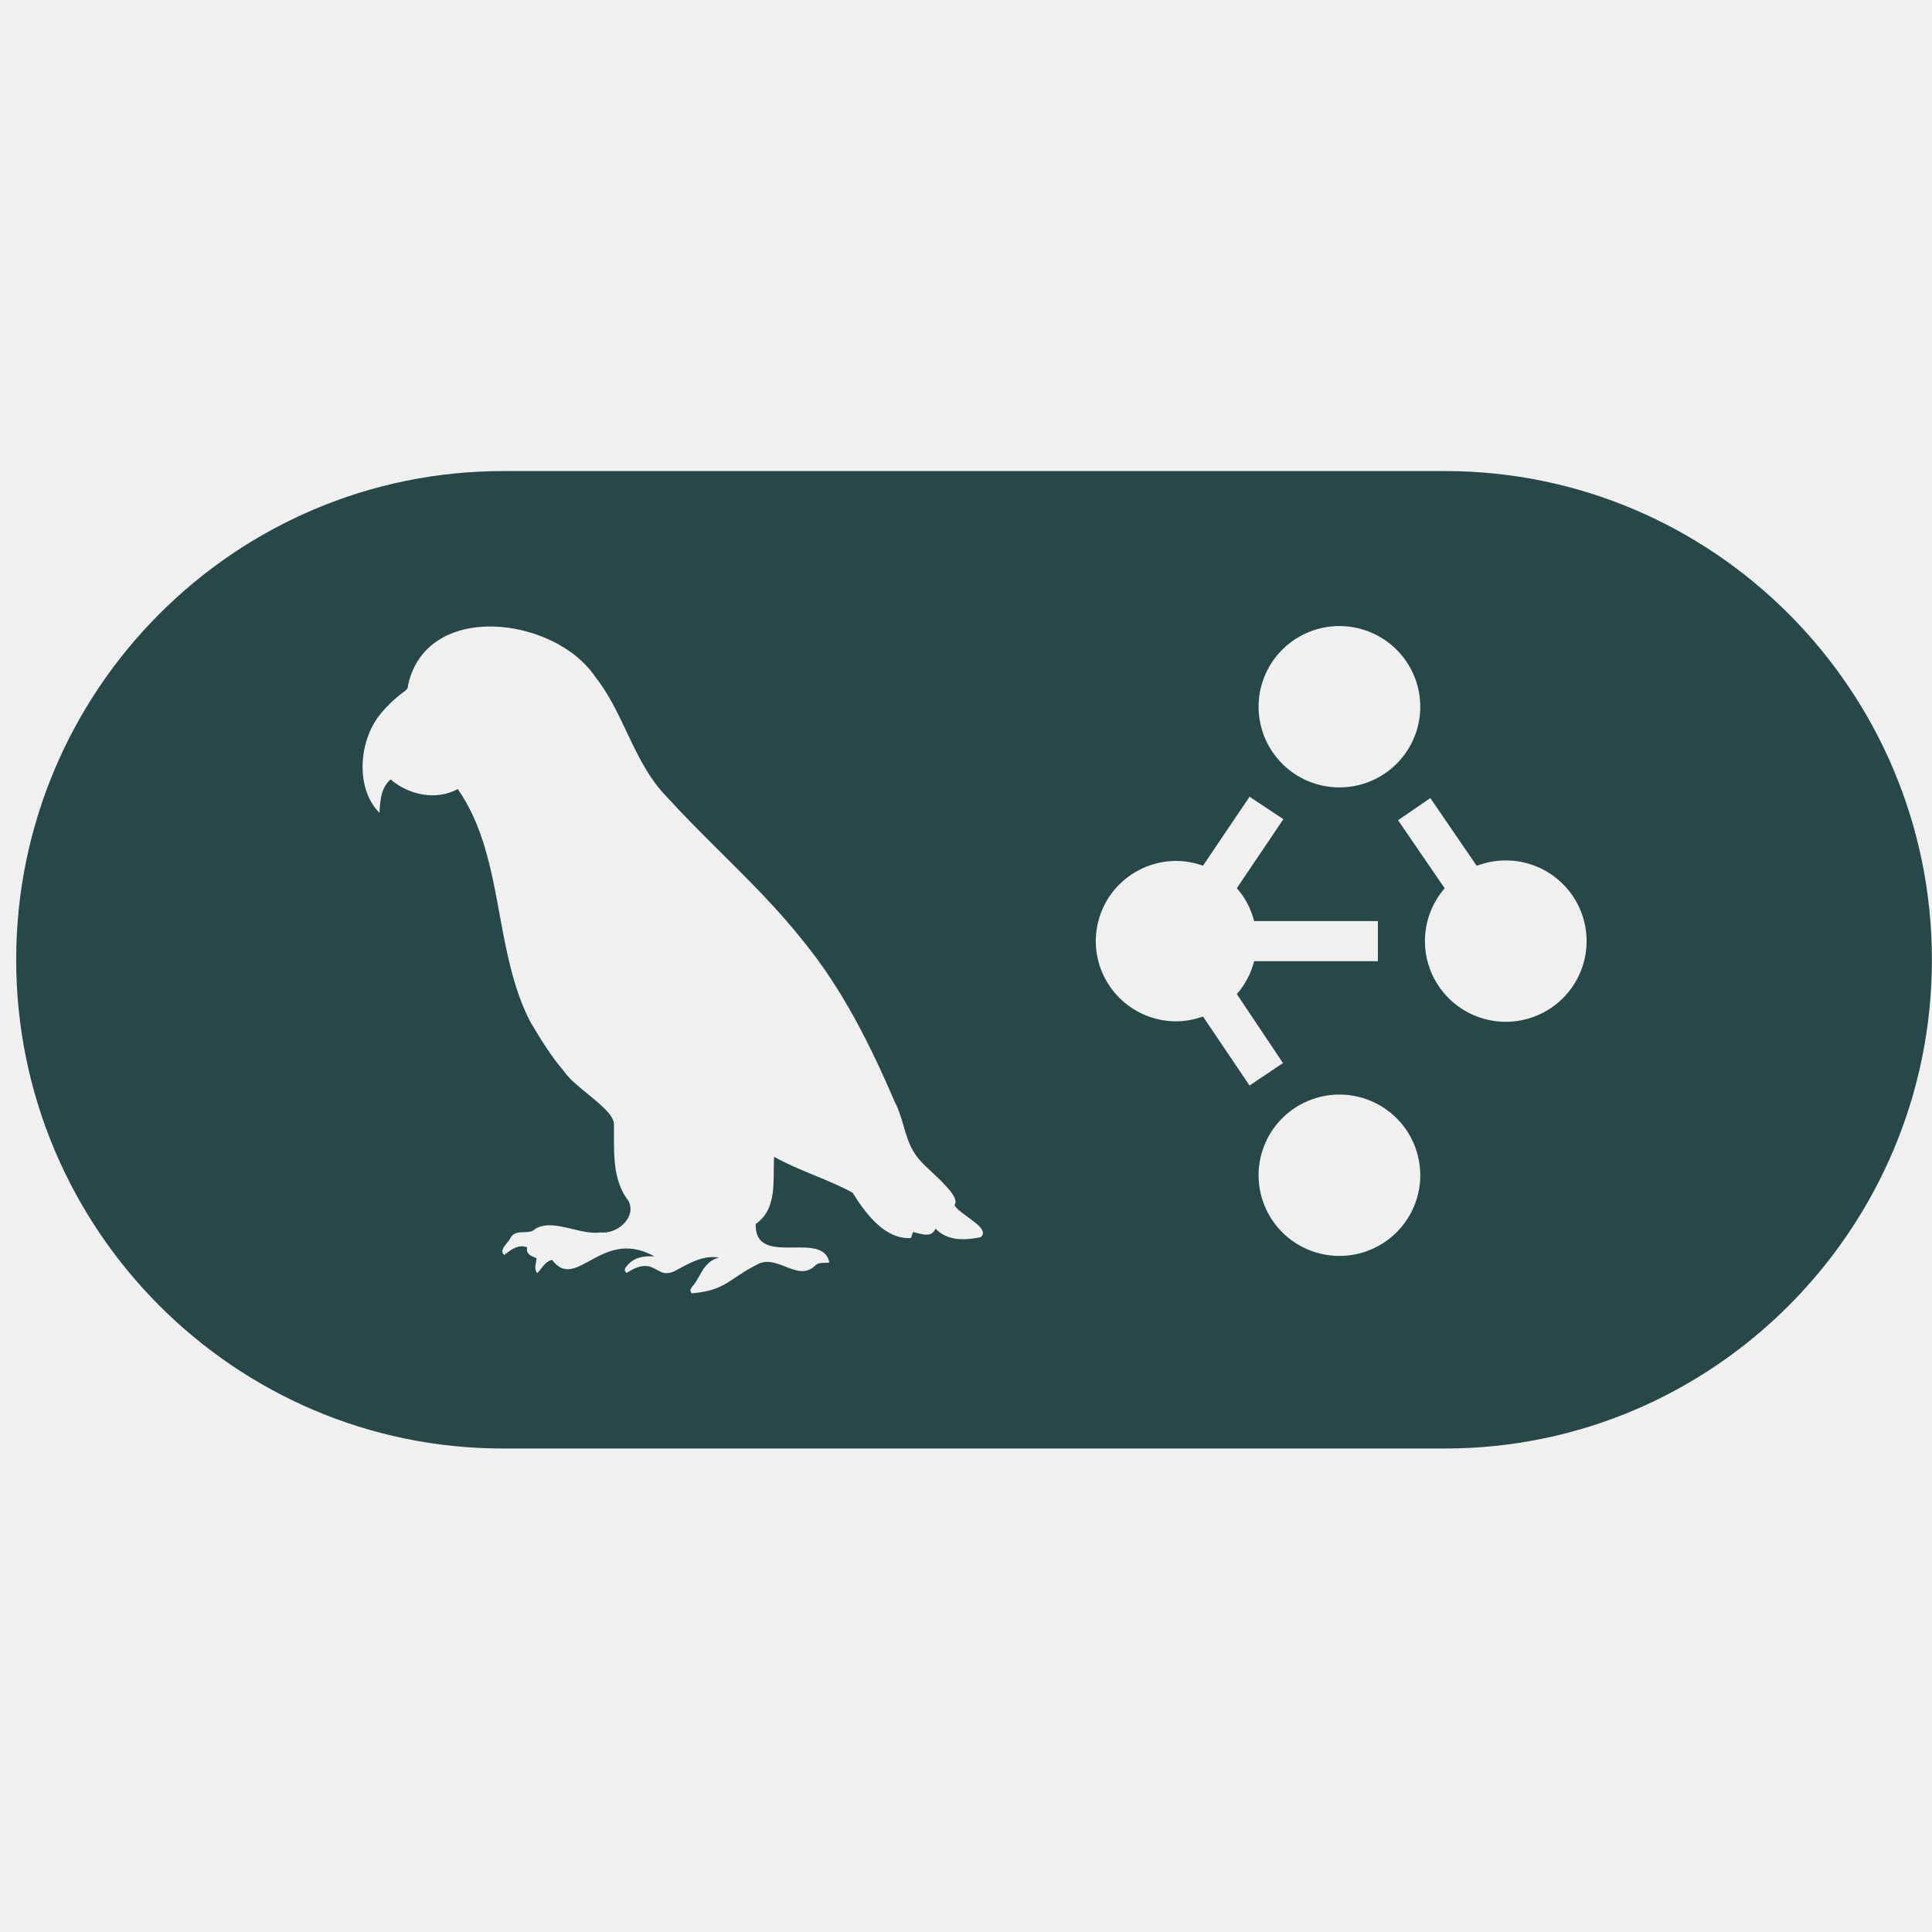
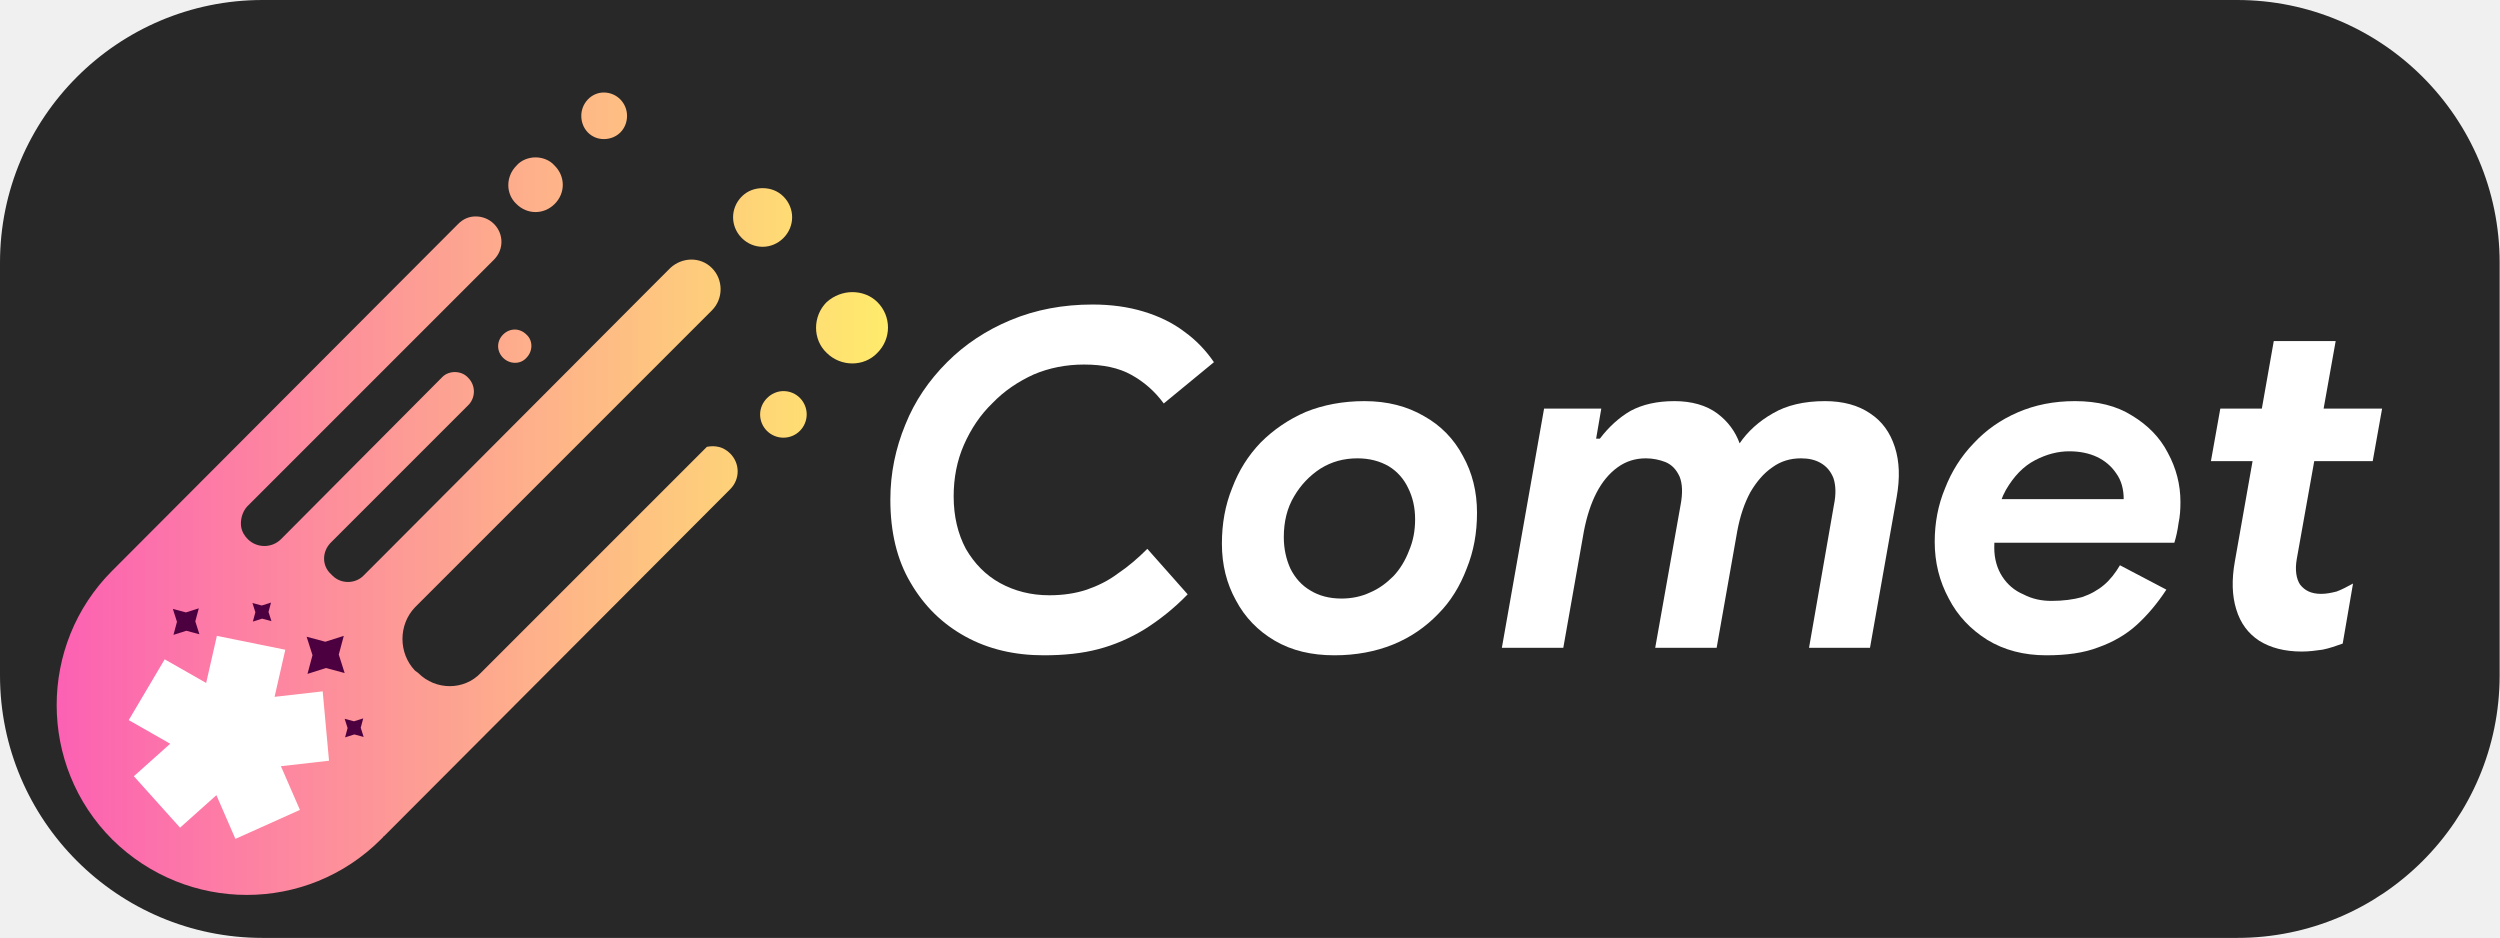
- <svg xmlns="http://www.w3.org/2000/svg" fill="none" aria-hidden="true" role="img" class="iconify iconify--logos" width="32" height="32" preserveAspectRatio="xMidYMid meet" viewBox="0 0 98 51">
-   <path fillRule="evenodd" clipRule="evenodd" d="M25.514 0.395H73.301C86.918 0.395 97.995 11.515 97.995 25.185C97.995 38.854 86.918 49.975 73.301 49.975H25.514C11.898 49.975 0.821 38.854 0.821 25.185C0.821 11.515 11.898 0.395 25.514 0.395ZM47.454 38.823C48.054 39.454 48.942 39.423 49.729 39.259L49.737 39.263C50.102 38.966 49.583 38.59 49.087 38.23C48.79 38.015 48.501 37.805 48.416 37.623C48.691 37.288 47.879 36.528 47.248 35.936C46.982 35.688 46.749 35.469 46.64 35.324C46.191 34.834 46.01 34.216 45.828 33.595C45.708 33.183 45.587 32.769 45.386 32.389C44.152 29.522 42.738 26.677 40.755 24.25C39.481 22.636 38.027 21.191 36.572 19.746C35.635 18.814 34.697 17.882 33.807 16.904C32.891 15.959 32.34 14.793 31.787 13.626C31.325 12.649 30.862 11.67 30.184 10.818C28.132 7.779 21.651 6.949 20.7 11.243C20.704 11.375 20.661 11.461 20.544 11.547C20.019 11.932 19.551 12.369 19.158 12.899C18.196 14.243 18.048 16.523 19.247 17.73C19.249 17.705 19.251 17.679 19.253 17.653C19.293 17.043 19.33 16.473 19.812 16.035C20.739 16.834 22.145 17.119 23.22 16.523C24.516 18.383 24.929 20.631 25.343 22.887C25.689 24.767 26.035 26.651 26.893 28.321C26.911 28.351 26.929 28.381 26.946 28.41C27.451 29.251 27.964 30.105 28.611 30.839C28.846 31.203 29.329 31.597 29.81 31.989C30.446 32.508 31.081 33.025 31.142 33.473C31.145 33.668 31.145 33.865 31.144 34.064C31.139 35.239 31.133 36.457 31.886 37.424C32.303 38.27 31.283 39.119 30.461 39.014C30.01 39.076 29.518 38.957 29.029 38.84C28.36 38.678 27.698 38.518 27.158 38.827C27.006 38.991 26.789 38.996 26.57 39.002C26.311 39.009 26.05 39.016 25.896 39.286C25.864 39.367 25.79 39.458 25.713 39.552C25.544 39.759 25.361 39.984 25.581 40.155C25.6 40.141 25.62 40.126 25.639 40.111C25.972 39.857 26.288 39.615 26.737 39.766C26.678 40.097 26.892 40.186 27.106 40.275C27.143 40.291 27.18 40.306 27.216 40.323C27.214 40.4 27.199 40.478 27.184 40.555C27.148 40.739 27.113 40.92 27.255 41.079C27.323 41.01 27.383 40.932 27.443 40.855C27.59 40.665 27.738 40.474 28.003 40.405C28.587 41.185 29.175 40.861 29.913 40.454C30.746 39.996 31.769 39.432 33.191 40.229C32.646 40.202 32.159 40.268 31.793 40.72C31.703 40.822 31.625 40.939 31.785 41.071C32.627 40.526 32.977 40.722 33.306 40.906C33.544 41.039 33.772 41.167 34.165 41.005C34.258 40.956 34.351 40.906 34.444 40.856C35.076 40.515 35.717 40.169 36.467 40.288C35.907 40.45 35.707 40.805 35.49 41.193C35.382 41.385 35.27 41.584 35.108 41.773C35.022 41.858 34.983 41.959 35.08 42.104C36.254 42.006 36.697 41.709 37.296 41.306C37.582 41.114 37.903 40.899 38.356 40.67C38.857 40.361 39.357 40.559 39.843 40.75C40.369 40.957 40.877 41.157 41.347 40.697C41.496 40.557 41.682 40.555 41.867 40.554C41.935 40.553 42.002 40.552 42.068 40.545C41.922 39.761 41.096 39.77 40.258 39.779C39.289 39.79 38.303 39.801 38.333 38.585C39.233 37.97 39.241 36.902 39.249 35.893C39.251 35.649 39.253 35.409 39.267 35.179C39.93 35.549 40.63 35.838 41.326 36.125C41.981 36.395 42.632 36.663 43.244 36.995C43.883 38.024 44.88 39.388 46.208 39.298C46.243 39.193 46.274 39.103 46.313 38.998C46.39 39.011 46.471 39.032 46.553 39.053C46.901 39.141 47.275 39.236 47.454 38.823ZM73.48 27.131C74.249 27.899 75.292 28.33 76.38 28.33C77.467 28.33 78.51 27.899 79.279 27.131C80.048 26.364 80.48 25.323 80.48 24.238C80.48 23.152 80.048 22.111 79.279 21.344C78.51 20.576 77.467 20.145 76.38 20.145C75.871 20.145 75.372 20.239 74.906 20.418L72.553 16.982L70.915 18.105L73.28 21.558C72.636 22.299 72.279 23.25 72.279 24.238C72.279 25.323 72.711 26.364 73.48 27.131ZM66.121 16.016C66.697 16.3 67.331 16.446 67.973 16.441C68.849 16.434 69.7 16.148 70.401 15.623C71.102 15.099 71.617 14.364 71.869 13.527C72.121 12.689 72.098 11.793 71.802 10.97C71.507 10.146 70.956 9.439 70.228 8.951C69.696 8.594 69.086 8.367 68.449 8.287C67.811 8.208 67.165 8.279 66.56 8.495C65.955 8.711 65.41 9.066 64.968 9.53C64.526 9.995 64.199 10.557 64.014 11.171C63.829 11.784 63.792 12.433 63.904 13.064C64.016 13.695 64.275 14.291 64.66 14.803C65.046 15.316 65.546 15.732 66.121 16.016ZM66.121 39.781C66.697 40.066 67.331 40.211 67.973 40.206C68.849 40.2 69.7 39.913 70.401 39.389C71.102 38.864 71.617 38.129 71.869 37.292C72.121 36.454 72.098 35.558 71.802 34.735C71.507 33.912 70.956 33.205 70.228 32.717C69.696 32.359 69.086 32.132 68.449 32.053C67.811 31.973 67.165 32.044 66.56 32.26C65.955 32.476 65.41 32.831 64.968 33.296C64.526 33.76 64.199 34.322 64.014 34.936C63.829 35.55 63.792 36.198 63.904 36.829C64.016 37.46 64.275 38.056 64.66 38.569C65.046 39.081 65.546 39.497 66.121 39.781ZM69.893 25.256V23.221H63.617C63.459 22.604 63.158 22.032 62.738 21.552L65.099 18.052L63.382 16.913L61.021 20.413C60.588 20.256 60.132 20.174 59.671 20.169C58.587 20.169 57.547 20.597 56.78 21.361C56.013 22.124 55.583 23.159 55.583 24.238C55.583 25.317 56.013 26.352 56.78 27.116C57.547 27.879 58.587 28.308 59.671 28.308C60.132 28.302 60.588 28.22 61.021 28.063L63.382 31.563L65.079 30.424L62.738 26.924C63.158 26.444 63.459 25.872 63.617 25.256H69.893Z" fill="#264849" />
+ <svg xmlns="http://www.w3.org/2000/svg" width="100%" height="100%" viewBox="0 0 5331 2000" version="1.1" xml:space="preserve" style="fill-rule:evenodd;clip-rule:evenodd;stroke-linejoin:round;stroke-miterlimit:2;">
+   <g transform="matrix(1,0,0,1,-2109.734,0)">
+     <g id="Artboard3" transform="matrix(2.665115,0,0,1,-3353.751,0)">
+       <rect x="2050" y="0" width="2000" height="2000" style="fill:none;" />
+       <clipPath id="_clip1">
+         <rect x="2050" y="0" width="2000" height="2000" />
+       </clipPath>
+       <g clip-path="url(#_clip1)">
+         <path d="M4050,560L4050,1440C4050,1749.072 3955.847,2000 3839.878,2000L2260.122,2000C2144.153,2000 2050,1749.072 2050,1440L2050,560C2050,250.928 2144.153,0 2260.122,0L3839.878,0C3955.847,0 4050,250.928 4050,560Z" style="fill:rgb(40,40,40);" />
+         <g>
+           <g transform="matrix(665.4868,0,0,-1773.599,2095.177,1092.921)">
+             <path d="M0.658,0.505C0.643,0.505 0.631,0.492 0.631,0.477C0.631,0.461 0.643,0.449 0.658,0.449C0.674,0.449 0.686,0.461 0.686,0.477C0.686,0.492 0.674,0.505 0.658,0.505L0.658,0.505ZM0.553,0.417C0.54,0.404 0.54,0.383 0.553,0.371C0.566,0.358 0.586,0.358 0.599,0.371C0.612,0.384 0.612,0.404 0.599,0.417C0.593,0.424 0.584,0.427 0.576,0.427C0.568,0.427 0.559,0.424 0.553,0.417ZM0.824,0.38C0.81,0.366 0.81,0.344 0.824,0.33C0.838,0.316 0.86,0.316 0.874,0.33C0.888,0.344 0.888,0.366 0.874,0.38C0.867,0.387 0.858,0.39 0.849,0.39C0.84,0.39 0.831,0.387 0.824,0.38ZM0.483,0.347L0.067,-0.07C0.067,-0.07 0.067,-0.07 0.067,-0.07C-0.022,-0.159 -0.022,-0.304 0.067,-0.393C0.157,-0.482 0.301,-0.482 0.39,-0.393C0.391,-0.392 0.392,-0.391 0.393,-0.39C0.393,-0.389 0.394,-0.389 0.394,-0.389L0.81,0.028C0.822,0.04 0.822,0.059 0.81,0.071C0.802,0.079 0.792,0.081 0.782,0.079L0.51,-0.193C0.49,-0.214 0.456,-0.214 0.435,-0.193L0.431,-0.19C0.411,-0.169 0.411,-0.135 0.431,-0.114L0.44,-0.105L0.788,0.243C0.802,0.257 0.802,0.28 0.788,0.294C0.774,0.308 0.752,0.307 0.738,0.294L0.719,0.275C0.719,0.275 0.719,0.275 0.719,0.275L0.39,-0.055L0.369,-0.076C0.359,-0.086 0.342,-0.086 0.332,-0.076L0.33,-0.074C0.319,-0.064 0.319,-0.047 0.33,-0.036L0.35,-0.016L0.35,-0.016L0.496,0.13C0.504,0.139 0.504,0.153 0.495,0.162C0.487,0.171 0.472,0.171 0.464,0.163L0.27,-0.032C0.259,-0.043 0.241,-0.043 0.23,-0.032C0.226,-0.028 0.223,-0.023 0.222,-0.017C0.221,-0.009 0.223,0 0.229,0.007L0.526,0.304C0.538,0.316 0.538,0.335 0.526,0.347C0.52,0.353 0.512,0.356 0.504,0.356C0.496,0.356 0.489,0.353 0.483,0.347ZM0.926,0.253C0.909,0.236 0.909,0.208 0.926,0.192C0.943,0.175 0.971,0.175 0.987,0.192C1.004,0.209 1.004,0.236 0.987,0.253C0.979,0.261 0.968,0.265 0.957,0.265C0.946,0.265 0.935,0.261 0.926,0.253ZM0.537,0.214C0.529,0.206 0.529,0.194 0.537,0.186C0.545,0.178 0.558,0.178 0.565,0.186C0.573,0.194 0.573,0.207 0.565,0.214C0.561,0.218 0.556,0.22 0.551,0.22C0.546,0.22 0.541,0.218 0.537,0.214ZM0.874,0.146C0.859,0.146 0.846,0.133 0.846,0.118C0.846,0.102 0.859,0.09 0.874,0.09C0.89,0.09 0.902,0.103 0.902,0.118C0.902,0.133 0.89,0.146 0.874,0.146L0.874,0.146Z" style="fill:url(#_Linear2);fill-rule:nonzero;" />
+           </g>
+           <g transform="matrix(0.15341,-0.18374,0.065675,0.402493,1951.223,1409.637)">
+             <path d="M1532.633,566.194L1804.849,763.97L1668.741,951.307L1888.968,1022.863L1784.991,1342.872L1564.764,1271.316L1564.764,1502.877L1228.287,1502.877L1228.287,1271.316L1008.059,1342.872L904.082,1022.863L1124.309,951.307L988.201,763.97L1260.417,566.194L1396.525,753.53L1532.633,566.194Z" style="fill:white;" />
+           </g>
+           <g transform="matrix(2.726037,0,0,7.265202,2325.759,1357.765)">
+             <path d="M0,10.654L-5.491,9.183L-10.908,10.908L-9.438,5.417L-11.162,0L-5.671,1.47L-0.254,-0.254L-1.725,5.237L0,10.654Z" style="fill:rgb(77,0,63);fill-rule:nonzero;" />
+           </g>
+           <g transform="matrix(2.726037,0,0,7.265202,2267.187,1285.844)">
+             <path d="M0,5.327L-2.746,4.592L-5.454,5.454L-4.719,2.709L-5.581,0L-2.835,0.735L-0.127,-0.127L-0.862,2.619L0,5.327Z" style="fill:rgb(77,0,63);fill-rule:nonzero;" />
+           </g>
+           <g transform="matrix(2.726037,0,0,7.265202,2340.973,1532.76)">
+             <path d="M0,5.327L-2.746,4.592L-5.454,5.454L-4.719,2.709L-5.581,0L-2.835,0.735L-0.127,-0.127L-0.862,2.619L0,5.327Z" style="fill:rgb(77,0,63);fill-rule:nonzero;" />
+           </g>
+           <g transform="matrix(3.804851,0,0,10.14036,2209.547,1298.46)">
+             <path d="M0,5.327L-2.746,4.592L-5.454,5.454L-4.719,2.709L-5.581,0L-2.835,0.735L-0.127,-0.127L-0.862,2.619L0,5.327Z" style="fill:rgb(77,0,63);fill-rule:nonzero;" />
+           </g>
+         </g>
+         <g transform="matrix(0.375218,0,0,1,1070.232,272.0865)">
+           <g transform="matrix(1000,0,0,1000,4454.779,1109.269)">
+             <path d="M0.382,0.016C0.32,0.016 0.264,0.003 0.215,-0.024C0.166,-0.051 0.127,-0.089 0.098,-0.139C0.069,-0.188 0.055,-0.247 0.055,-0.316C0.055,-0.372 0.066,-0.425 0.087,-0.476C0.107,-0.526 0.137,-0.57 0.176,-0.609C0.214,-0.647 0.259,-0.677 0.312,-0.699C0.365,-0.721 0.423,-0.732 0.486,-0.732C0.526,-0.732 0.562,-0.727 0.595,-0.717C0.628,-0.707 0.657,-0.693 0.682,-0.674C0.707,-0.656 0.728,-0.634 0.745,-0.609L0.638,-0.521C0.619,-0.547 0.596,-0.567 0.569,-0.582C0.542,-0.597 0.509,-0.604 0.468,-0.604C0.43,-0.604 0.394,-0.597 0.361,-0.583C0.328,-0.568 0.298,-0.548 0.273,-0.522C0.247,-0.497 0.227,-0.467 0.212,-0.433C0.197,-0.399 0.19,-0.362 0.19,-0.323C0.19,-0.28 0.199,-0.243 0.216,-0.211C0.234,-0.18 0.258,-0.155 0.289,-0.138C0.32,-0.121 0.355,-0.112 0.394,-0.112C0.423,-0.112 0.45,-0.116 0.474,-0.124C0.497,-0.132 0.52,-0.143 0.541,-0.159C0.562,-0.173 0.583,-0.191 0.603,-0.211L0.689,-0.114C0.659,-0.083 0.628,-0.059 0.598,-0.04C0.567,-0.021 0.533,-0.006 0.498,0.003C0.464,0.012 0.425,0.016 0.382,0.016Z" style="fill:white;fill-rule:nonzero;" />
+           </g>
+           <g transform="matrix(1000,0,0,1000,5182.779,1109.269)">
+             <path d="M0.274,0.016C0.225,0.016 0.183,0.006 0.147,-0.015C0.111,-0.036 0.083,-0.065 0.064,-0.101C0.044,-0.137 0.034,-0.177 0.034,-0.222C0.034,-0.265 0.041,-0.304 0.056,-0.341C0.07,-0.378 0.09,-0.41 0.117,-0.438C0.144,-0.465 0.176,-0.487 0.213,-0.503C0.25,-0.518 0.292,-0.526 0.338,-0.526C0.387,-0.526 0.429,-0.515 0.465,-0.494C0.501,-0.474 0.529,-0.445 0.548,-0.409C0.568,-0.373 0.578,-0.333 0.578,-0.288C0.578,-0.245 0.571,-0.206 0.556,-0.169C0.542,-0.132 0.522,-0.099 0.495,-0.072C0.468,-0.044 0.436,-0.022 0.399,-0.007C0.362,0.008 0.32,0.016 0.274,0.016ZM0.289,-0.105C0.31,-0.105 0.331,-0.109 0.35,-0.118C0.369,-0.126 0.385,-0.138 0.4,-0.153C0.414,-0.168 0.425,-0.186 0.433,-0.207C0.442,-0.228 0.446,-0.25 0.446,-0.274C0.446,-0.299 0.441,-0.321 0.431,-0.341C0.422,-0.36 0.408,-0.376 0.39,-0.387C0.371,-0.398 0.349,-0.404 0.323,-0.404C0.294,-0.404 0.268,-0.397 0.244,-0.382C0.221,-0.367 0.202,-0.347 0.188,-0.323C0.173,-0.298 0.166,-0.269 0.166,-0.236C0.166,-0.211 0.171,-0.189 0.18,-0.169C0.19,-0.149 0.204,-0.133 0.223,-0.122C0.241,-0.111 0.263,-0.105 0.289,-0.105Z" style="fill:white;fill-rule:nonzero;" />
+           </g>
+           <g transform="matrix(1000,0,0,1000,5794.779,1109.269)">
+             <path d="M0.019,-0L0.109,-0.51L0.231,-0.51L0.22,-0.446L0.228,-0.446C0.247,-0.471 0.269,-0.491 0.293,-0.505C0.319,-0.519 0.35,-0.526 0.387,-0.526C0.424,-0.526 0.455,-0.517 0.478,-0.5C0.501,-0.483 0.517,-0.461 0.526,-0.436C0.543,-0.461 0.567,-0.483 0.597,-0.5C0.626,-0.517 0.663,-0.526 0.708,-0.526C0.747,-0.526 0.779,-0.517 0.804,-0.5C0.83,-0.483 0.847,-0.459 0.857,-0.428C0.867,-0.397 0.868,-0.362 0.861,-0.322L0.804,-0L0.674,-0L0.727,-0.304C0.732,-0.328 0.731,-0.347 0.726,-0.362C0.72,-0.377 0.711,-0.387 0.699,-0.394C0.687,-0.401 0.673,-0.404 0.657,-0.404C0.634,-0.404 0.614,-0.398 0.596,-0.385C0.577,-0.372 0.562,-0.354 0.549,-0.332C0.536,-0.308 0.527,-0.281 0.521,-0.249L0.477,-0L0.346,-0L0.4,-0.304C0.405,-0.33 0.404,-0.35 0.398,-0.365C0.391,-0.38 0.382,-0.39 0.368,-0.396C0.355,-0.401 0.341,-0.404 0.326,-0.404C0.304,-0.404 0.284,-0.398 0.266,-0.385C0.248,-0.372 0.233,-0.354 0.221,-0.331C0.209,-0.308 0.2,-0.28 0.194,-0.249L0.15,-0L0.019,-0Z" style="fill:white;fill-rule:nonzero;" />
+           </g>
+           <g transform="matrix(1000,0,0,1000,6702.779,1109.269)">
+             <path d="M0.272,0.016C0.224,0.016 0.182,0.005 0.146,-0.017C0.111,-0.039 0.083,-0.068 0.064,-0.105C0.044,-0.142 0.034,-0.182 0.034,-0.226C0.034,-0.266 0.041,-0.304 0.056,-0.34C0.07,-0.376 0.09,-0.408 0.117,-0.436C0.143,-0.464 0.174,-0.486 0.211,-0.502C0.248,-0.518 0.288,-0.526 0.333,-0.526C0.381,-0.526 0.422,-0.516 0.455,-0.495C0.488,-0.475 0.514,-0.449 0.531,-0.416C0.549,-0.383 0.558,-0.348 0.558,-0.311C0.558,-0.295 0.557,-0.28 0.554,-0.266C0.552,-0.251 0.549,-0.237 0.545,-0.224L0.112,-0.224L0.128,-0.317L0.437,-0.317C0.437,-0.338 0.432,-0.357 0.421,-0.372C0.411,-0.387 0.397,-0.399 0.38,-0.407C0.363,-0.415 0.343,-0.419 0.321,-0.419C0.297,-0.419 0.273,-0.413 0.248,-0.4C0.223,-0.387 0.203,-0.366 0.186,-0.337C0.169,-0.307 0.161,-0.266 0.161,-0.213C0.161,-0.19 0.167,-0.169 0.178,-0.152C0.189,-0.135 0.204,-0.122 0.223,-0.114C0.242,-0.104 0.262,-0.1 0.283,-0.1C0.308,-0.1 0.33,-0.103 0.348,-0.108C0.366,-0.114 0.382,-0.123 0.395,-0.134C0.408,-0.145 0.419,-0.159 0.429,-0.176L0.528,-0.124C0.509,-0.095 0.488,-0.07 0.465,-0.049C0.442,-0.028 0.414,-0.012 0.383,-0.001C0.352,0.011 0.315,0.016 0.272,0.016Z" style="fill:white;fill-rule:nonzero;" />
+           </g>
+           <g transform="matrix(1000,0,0,1000,7273.779,1109.269)">
+             <path d="M0.052,-0.398L0.072,-0.51L0.166,-0.51L0.146,-0.398L0.052,-0.398ZM0.246,0.008C0.209,0.008 0.179,0 0.155,-0.015C0.132,-0.03 0.115,-0.052 0.106,-0.082C0.097,-0.111 0.096,-0.145 0.103,-0.184L0.186,-0.654L0.318,-0.654L0.235,-0.189C0.231,-0.166 0.234,-0.147 0.242,-0.135C0.252,-0.122 0.266,-0.115 0.287,-0.115C0.298,-0.115 0.308,-0.117 0.32,-0.12C0.331,-0.124 0.342,-0.13 0.355,-0.137L0.333,-0.009C0.319,-0.004 0.305,0.001 0.29,0.004C0.276,0.006 0.261,0.008 0.246,0.008ZM0.267,-0.398L0.287,-0.51L0.417,-0.51L0.397,-0.398L0.267,-0.398Z" style="fill:white;fill-rule:nonzero;" />
+           </g>
+           <g transform="matrix(1000,0,0,1000,7689.779,1109.269)">
+                     </g>
+         </g>
+       </g>
+     </g>
+   </g>
+   <defs>
+     <linearGradient id="_Linear2" x1="0" y1="0" x2="1" y2="0" gradientUnits="userSpaceOnUse" gradientTransform="matrix(1,0,0,-1,0,0.022402)">
+       <stop offset="0" style="stop-color:rgb(252,97,179);stop-opacity:1" />
+       <stop offset="1" style="stop-color:rgb(255,235,108);stop-opacity:1" />
+     </linearGradient>
+   </defs>
</svg>
